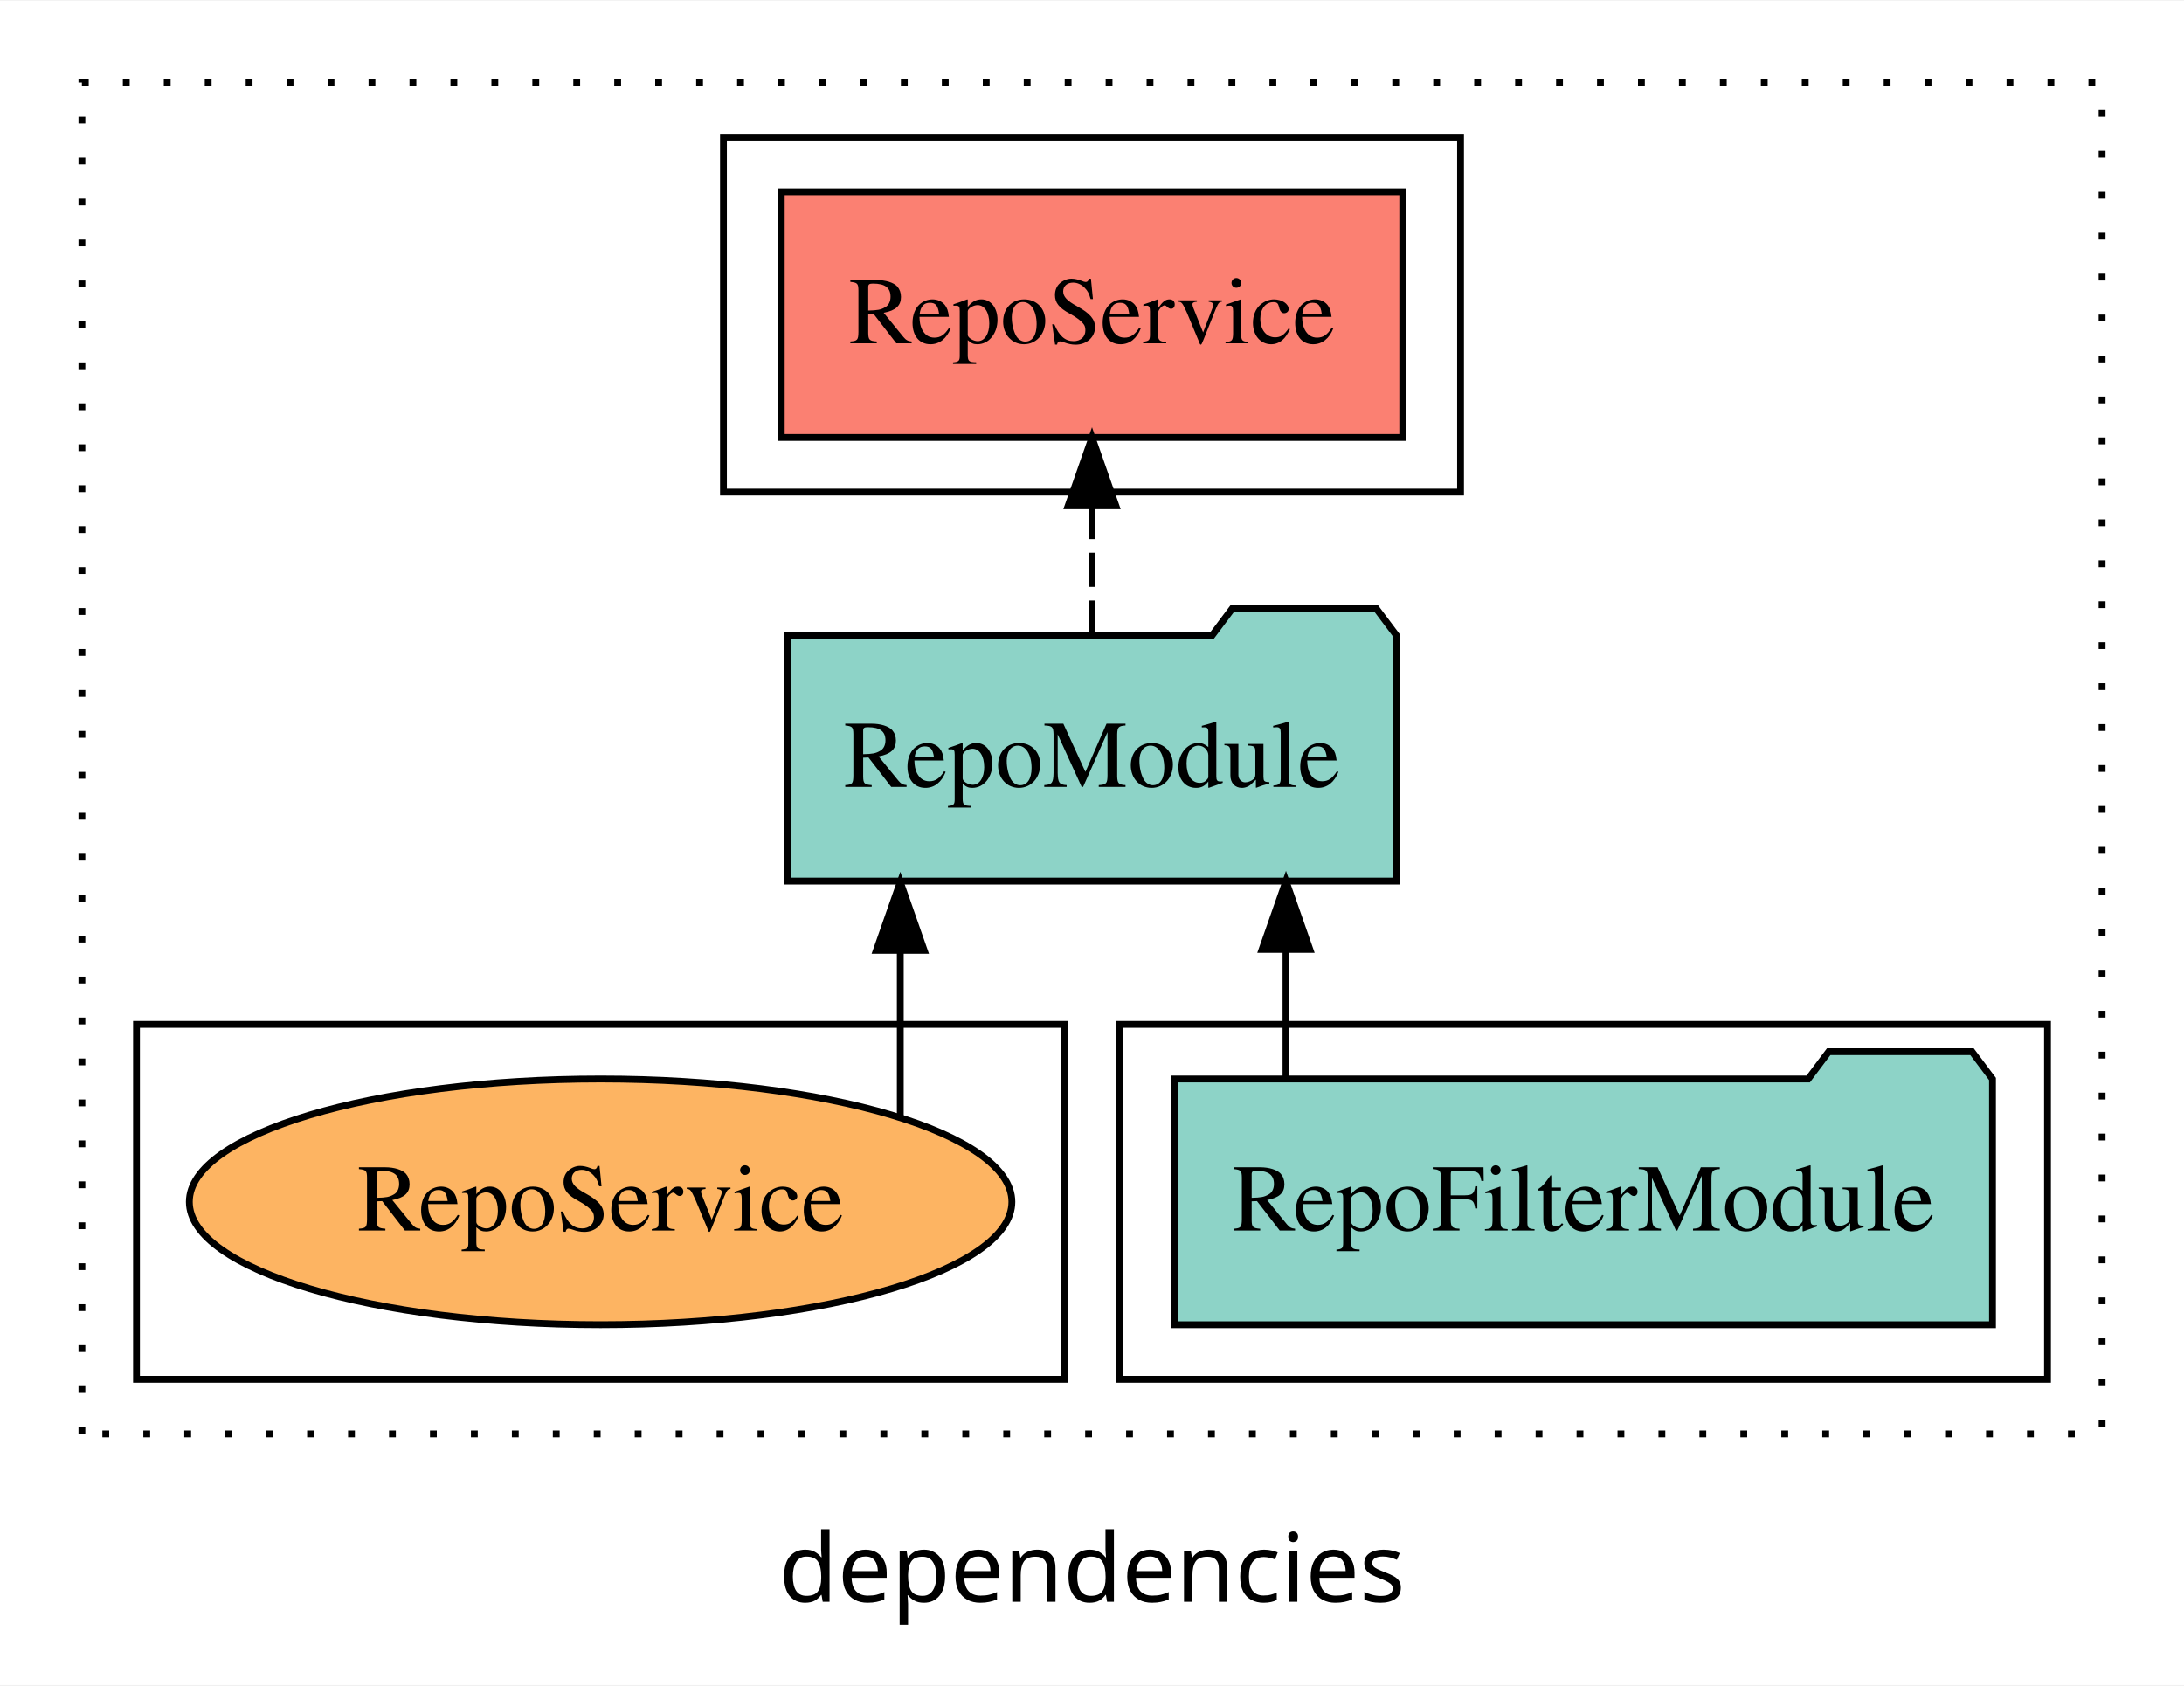
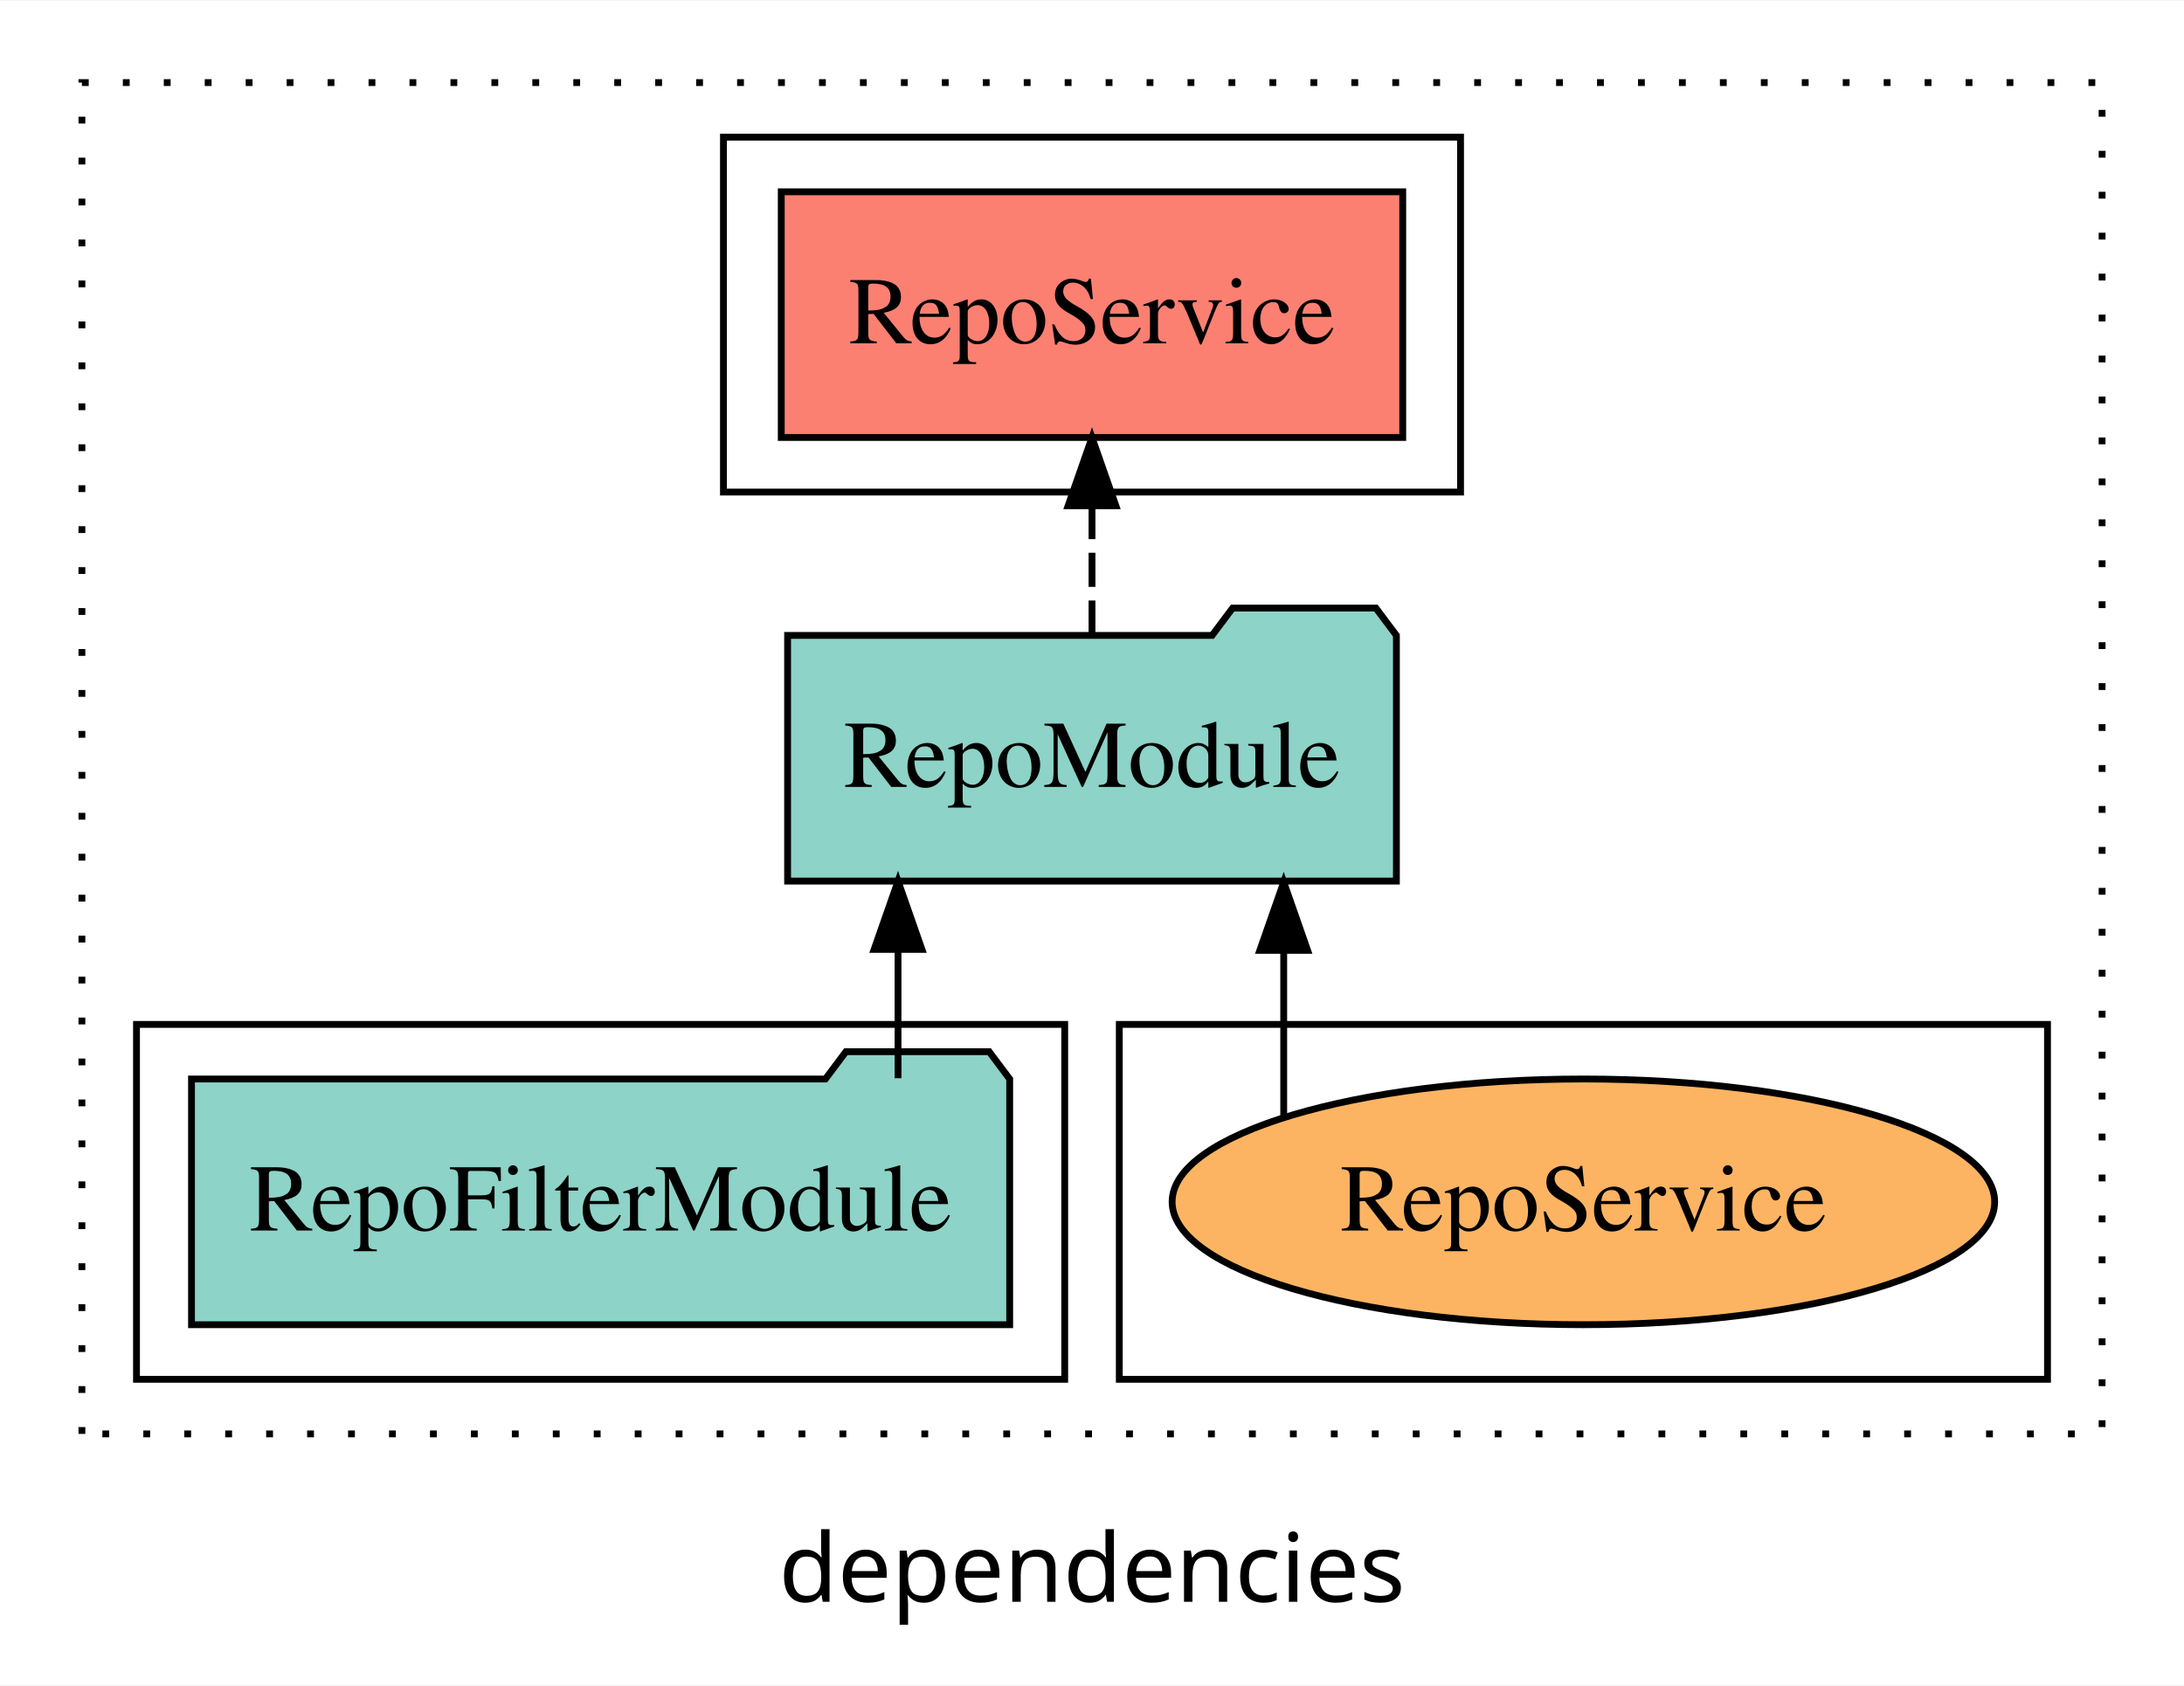
<svg xmlns="http://www.w3.org/2000/svg" width="320pt" height="247pt" viewBox="0.00 0.00 320.00 246.80">
  <g id="graph0" class="graph" transform="scale(1 1) rotate(0) translate(4 242.8)">
    <polygon fill="white" stroke="transparent" points="-4,4 -4,-242.8 316,-242.8 316,4 -4,4" />
    <text text-anchor="middle" x="156" y="-8.2" font-family="sans-serif" font-size="14.00">dependencies</text>
    <g id="clust1" class="cluster">
      <polygon fill="none" stroke="black" stroke-dasharray="1,5" points="8,-32.8 8,-230.8 304,-230.8 304,-32.8 8,-32.8" />
    </g>
-     <g id="clust3" class="cluster">
+     <g id="clust6" class="cluster">
      <polygon fill="none" stroke="black" points="160,-40.8 160,-92.8 296,-92.8 296,-40.8 160,-40.8" />
    </g>
-     <g id="clust6" class="cluster">
+     <g id="clust3" class="cluster">
      <polygon fill="none" stroke="black" points="16,-40.8 16,-92.8 152,-92.8 152,-40.8 16,-40.8" />
    </g>
    <g id="clust4" class="cluster">
      <polygon fill="none" stroke="black" points="102,-170.8 102,-222.8 210,-222.8 210,-170.8 102,-170.8" />
    </g>
    <g id="node1" class="node">
-       <polygon fill="#8dd3c7" stroke="black" points="287.94,-84.8 284.94,-88.8 263.94,-88.8 260.94,-84.8 168.06,-84.8 168.06,-48.8 287.94,-48.8 287.94,-84.8" />
-       <text text-anchor="middle" x="228" y="-62.6" font-family="Times,serif" font-size="14.00">RepoFilterModule</text>
+       <polygon fill="#8dd3c7" stroke="black" points="143.94,-84.8 140.94,-88.8 119.94,-88.8 116.94,-84.8 24.06,-84.8 24.06,-48.8 143.94,-48.8 143.94,-84.8" />
+       <text text-anchor="middle" x="84" y="-62.6" font-family="Times,serif" font-size="14.00">RepoFilterModule</text>
    </g>
    <g id="node2" class="node">
      <polygon fill="#8dd3c7" stroke="black" points="200.6,-149.8 197.6,-153.8 176.6,-153.8 173.6,-149.8 111.4,-149.8 111.4,-113.8 200.6,-113.8 200.6,-149.8" />
      <text text-anchor="middle" x="156" y="-127.6" font-family="Times,serif" font-size="14.00">RepoModule</text>
    </g>
    <g id="edge1" class="edge">
-       <path fill="none" stroke="black" d="M184.42,-84.91C184.42,-84.91 184.42,-103.79 184.42,-103.79" />
-       <polygon fill="black" stroke="black" points="180.92,-103.79 184.42,-113.79 187.92,-103.79 180.92,-103.79" />
+       <path fill="none" stroke="black" d="M127.58,-84.91C127.58,-84.91 127.58,-103.79 127.58,-103.79" />
+       <polygon fill="black" stroke="black" points="124.08,-103.79 127.58,-113.79 131.08,-103.79 124.08,-103.79" />
    </g>
    <g id="node3" class="node">
      <polygon fill="#fb8072" stroke="black" points="201.53,-214.8 110.47,-214.8 110.47,-178.8 201.53,-178.8 201.53,-214.8" />
      <text text-anchor="middle" x="156" y="-192.6" font-family="Times,serif" font-size="14.00">RepoService </text>
    </g>
    <g id="edge2" class="edge">
      <path fill="none" stroke="black" stroke-dasharray="5,2" d="M156,-149.91C156,-149.91 156,-168.79 156,-168.79" />
      <polygon fill="black" stroke="black" points="152.5,-168.79 156,-178.79 159.5,-168.79 152.5,-168.79" />
    </g>
    <g id="node4" class="node">
-       <ellipse fill="#fdb462" stroke="black" cx="84" cy="-66.8" rx="60.26" ry="18" />
-       <text text-anchor="middle" x="84" y="-62.6" font-family="Times,serif" font-size="14.00">RepoService</text>
+       <ellipse fill="#fdb462" stroke="black" cx="228" cy="-66.8" rx="60.26" ry="18" />
+       <text text-anchor="middle" x="228" y="-62.6" font-family="Times,serif" font-size="14.00">RepoService</text>
    </g>
    <g id="edge3" class="edge">
-       <path fill="none" stroke="black" d="M127.91,-79.33C127.91,-79.33 127.91,-103.65 127.91,-103.65" />
-       <polygon fill="black" stroke="black" points="124.41,-103.65 127.91,-113.65 131.41,-103.65 124.41,-103.65" />
+       <path fill="none" stroke="black" d="M184.09,-79.33C184.09,-79.33 184.09,-103.65 184.09,-103.65" />
+       <polygon fill="black" stroke="black" points="180.59,-103.65 184.09,-113.65 187.59,-103.65 180.59,-103.65" />
    </g>
  </g>
</svg>
